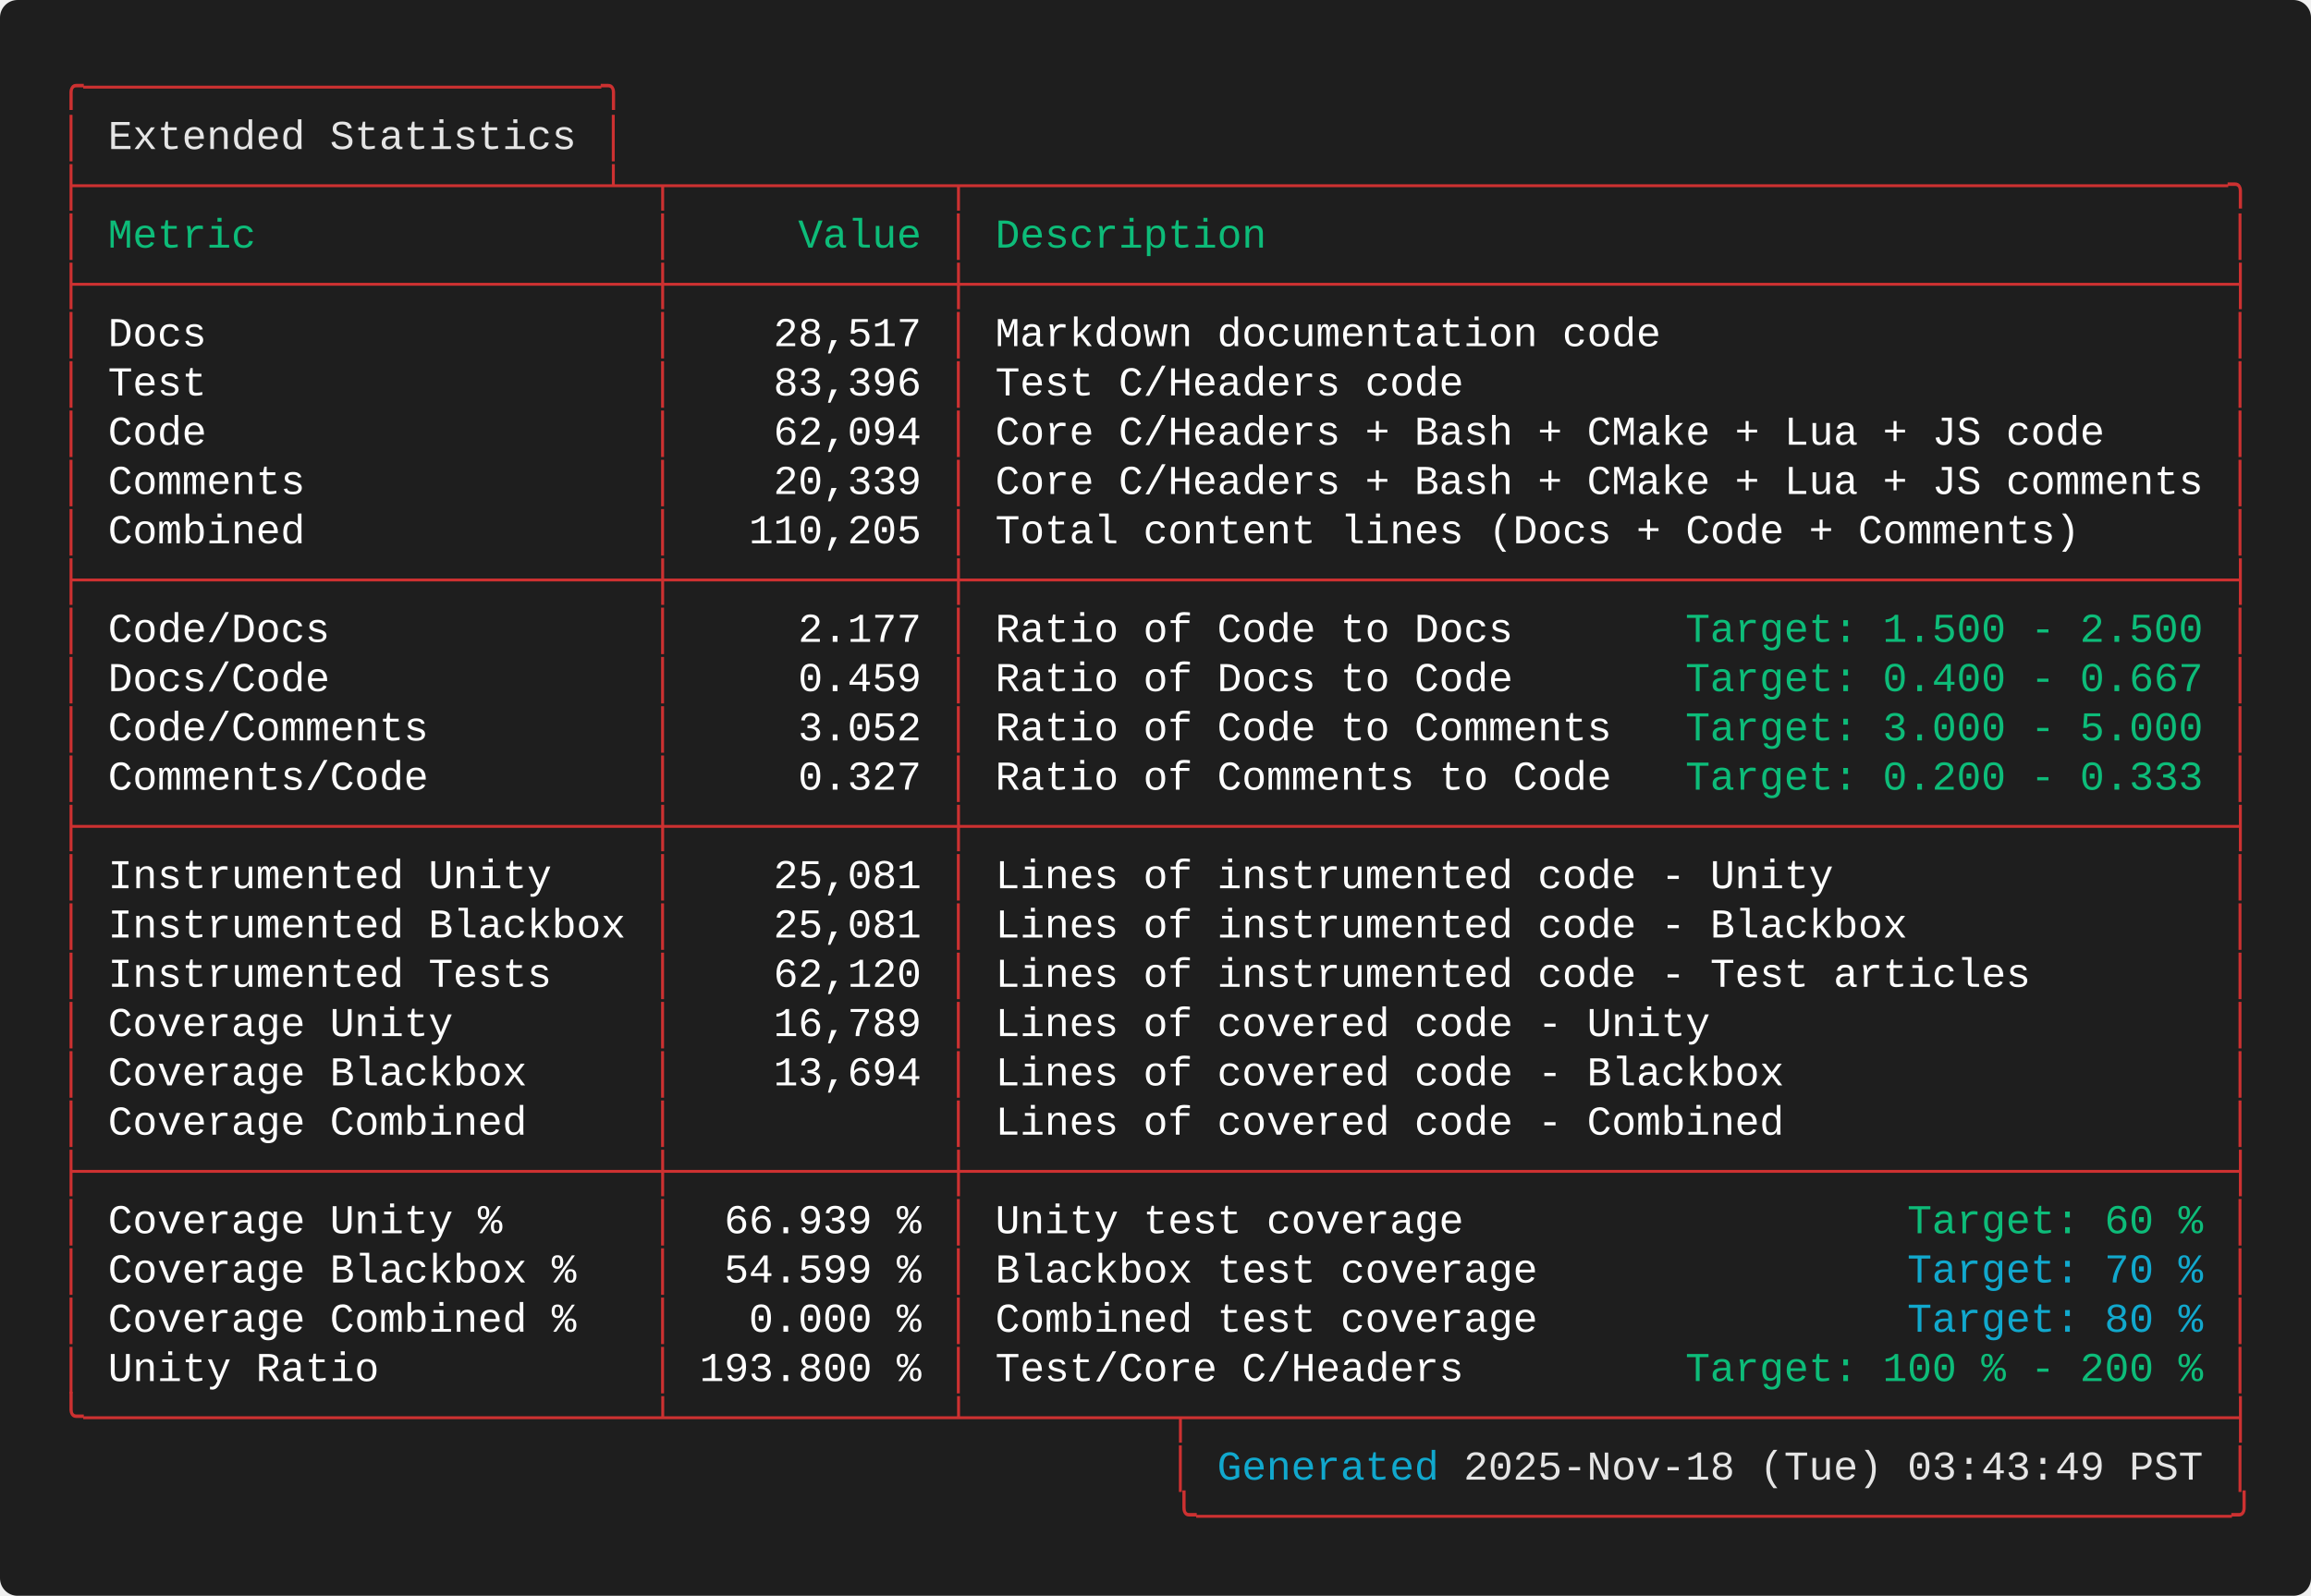
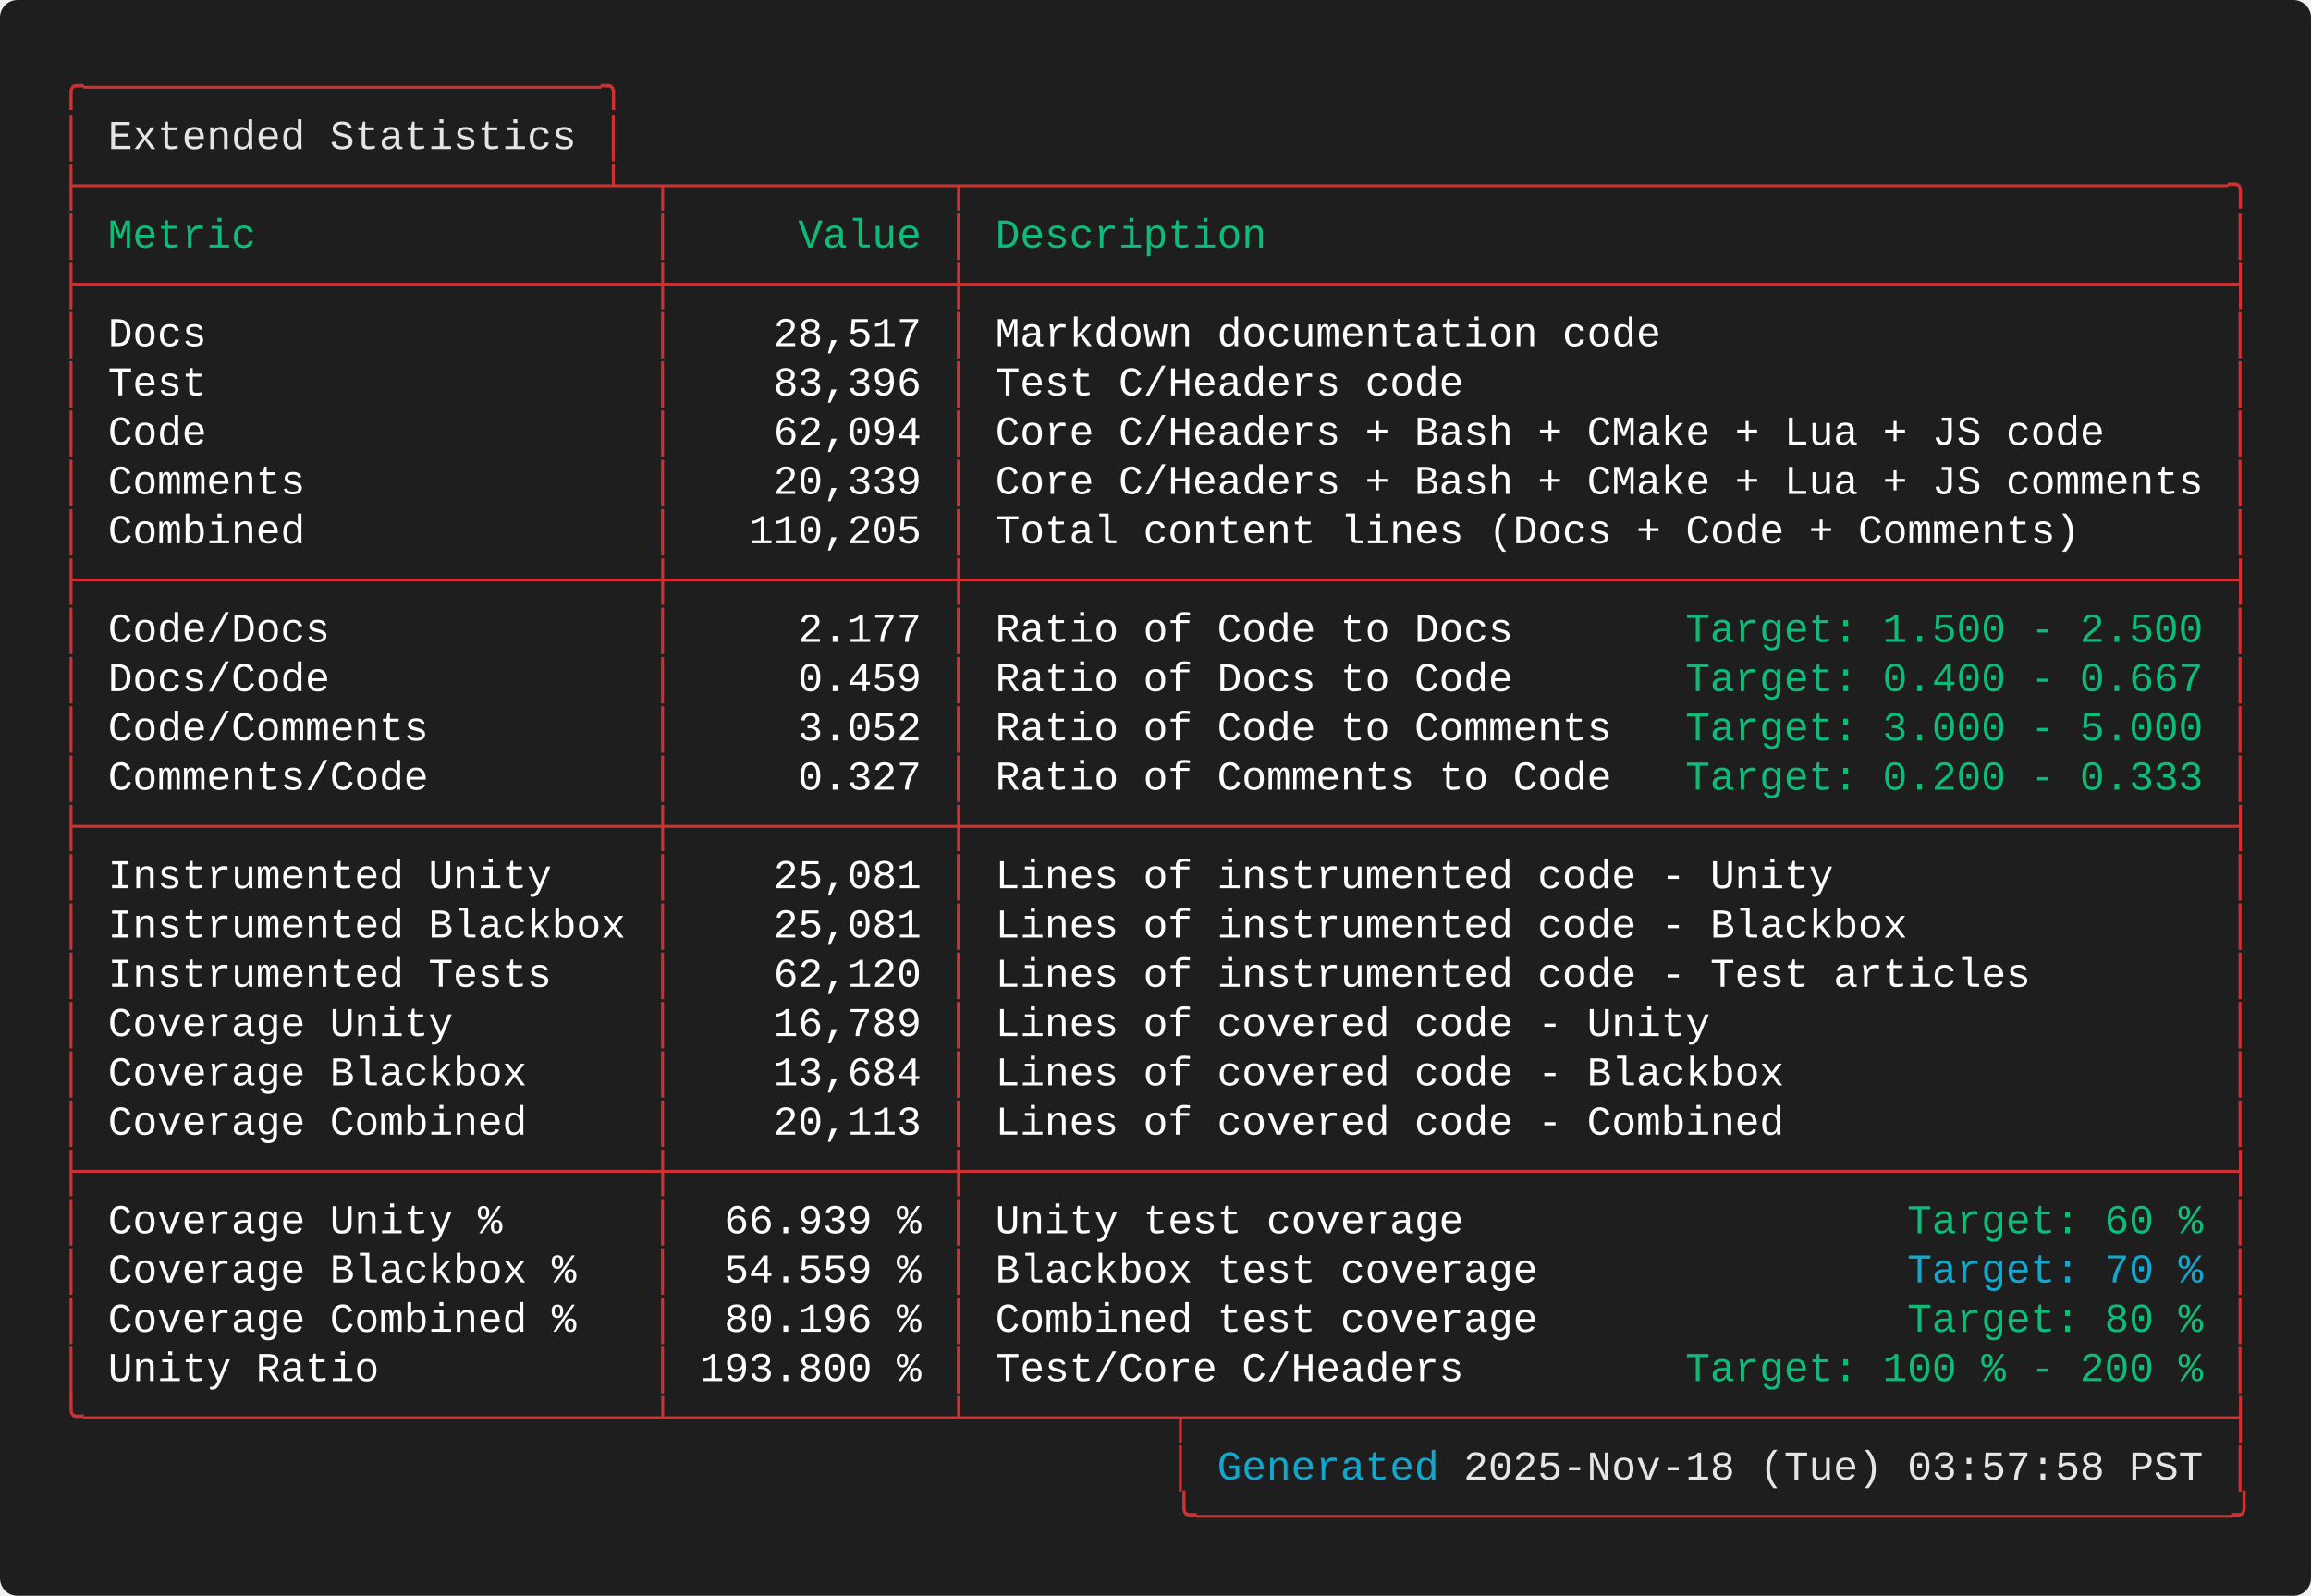
<svg xmlns="http://www.w3.org/2000/svg" width="787.60" height="544.00" viewBox="0 0 787.60 544.00">
  <defs>
    <style type="text/css">.terminal-text { font-family: 'Consolas', 'Consolas', 'Monaco', 'Courier New', monospace; }</style>
  </defs>
  <rect width="100%" height="100%" fill="#1e1e1e" rx="6" />
  <text x="20.00" y="34.00" font-size="14" class="terminal-text" xml:space="preserve" textLength="193.20" lengthAdjust="spacingAndGlyphs" fill="#cd3131">╭─────────────────────╮</text>
  <text x="20.00" y="50.80" font-size="14" class="terminal-text" xml:space="preserve" textLength="16.80" lengthAdjust="spacingAndGlyphs" fill="#cd3131">│ </text>
  <text x="36.80" y="50.80" font-size="14" class="terminal-text" xml:space="preserve" textLength="159.60" lengthAdjust="spacingAndGlyphs" fill="#e5e5e5">Extended Statistics</text>
  <text x="196.40" y="50.80" font-size="14" class="terminal-text" xml:space="preserve" textLength="8.40" lengthAdjust="spacingAndGlyphs" fill="#ffffff"> </text>
  <text x="204.80" y="50.80" font-size="14" class="terminal-text" xml:space="preserve" textLength="8.40" lengthAdjust="spacingAndGlyphs" fill="#cd3131">│</text>
  <text x="20.00" y="67.60" font-size="14" class="terminal-text" xml:space="preserve" textLength="747.60" lengthAdjust="spacingAndGlyphs" fill="#cd3131">├─────────────────────┴─┬───────────┬───────────────────────────────────────────────────╮</text>
  <text x="20.00" y="84.40" font-size="14" class="terminal-text" xml:space="preserve" textLength="8.40" lengthAdjust="spacingAndGlyphs" fill="#cd3131">│</text>
  <text x="28.40" y="84.40" font-size="14" class="terminal-text" xml:space="preserve" textLength="193.20" lengthAdjust="spacingAndGlyphs" fill="#0dbc79"> Metric                </text>
  <text x="221.60" y="84.40" font-size="14" class="terminal-text" xml:space="preserve" textLength="8.40" lengthAdjust="spacingAndGlyphs" fill="#cd3131">│</text>
  <text x="230.00" y="84.40" font-size="14" class="terminal-text" xml:space="preserve" textLength="92.40" lengthAdjust="spacingAndGlyphs" fill="#0dbc79">     Value </text>
  <text x="322.40" y="84.40" font-size="14" class="terminal-text" xml:space="preserve" textLength="8.40" lengthAdjust="spacingAndGlyphs" fill="#cd3131">│</text>
  <text x="330.80" y="84.40" font-size="14" class="terminal-text" xml:space="preserve" textLength="428.40" lengthAdjust="spacingAndGlyphs" fill="#0dbc79"> Description                                       </text>
  <text x="759.20" y="84.40" font-size="14" class="terminal-text" xml:space="preserve" textLength="8.40" lengthAdjust="spacingAndGlyphs" fill="#cd3131">│</text>
  <text x="20.00" y="101.20" font-size="14" class="terminal-text" xml:space="preserve" textLength="747.60" lengthAdjust="spacingAndGlyphs" fill="#cd3131">├───────────────────────┼───────────┼───────────────────────────────────────────────────┤</text>
  <text x="20.00" y="118.00" font-size="14" class="terminal-text" xml:space="preserve" textLength="8.40" lengthAdjust="spacingAndGlyphs" fill="#cd3131">│</text>
  <text x="28.40" y="118.00" font-size="14" class="terminal-text" xml:space="preserve" textLength="193.20" lengthAdjust="spacingAndGlyphs" fill="#ffffff"> Docs                  </text>
  <text x="221.60" y="118.00" font-size="14" class="terminal-text" xml:space="preserve" textLength="8.40" lengthAdjust="spacingAndGlyphs" fill="#cd3131">│</text>
  <text x="230.00" y="118.00" font-size="14" class="terminal-text" xml:space="preserve" textLength="92.40" lengthAdjust="spacingAndGlyphs" fill="#ffffff">    28,517 </text>
  <text x="322.40" y="118.00" font-size="14" class="terminal-text" xml:space="preserve" textLength="8.40" lengthAdjust="spacingAndGlyphs" fill="#cd3131">│</text>
  <text x="330.80" y="118.00" font-size="14" class="terminal-text" xml:space="preserve" textLength="428.40" lengthAdjust="spacingAndGlyphs" fill="#ffffff"> Markdown documentation code                       </text>
  <text x="759.20" y="118.00" font-size="14" class="terminal-text" xml:space="preserve" textLength="8.40" lengthAdjust="spacingAndGlyphs" fill="#cd3131">│</text>
  <text x="20.00" y="134.80" font-size="14" class="terminal-text" xml:space="preserve" textLength="8.40" lengthAdjust="spacingAndGlyphs" fill="#cd3131">│</text>
  <text x="28.40" y="134.80" font-size="14" class="terminal-text" xml:space="preserve" textLength="193.20" lengthAdjust="spacingAndGlyphs" fill="#ffffff"> Test                  </text>
  <text x="221.60" y="134.80" font-size="14" class="terminal-text" xml:space="preserve" textLength="8.40" lengthAdjust="spacingAndGlyphs" fill="#cd3131">│</text>
  <text x="230.00" y="134.80" font-size="14" class="terminal-text" xml:space="preserve" textLength="92.40" lengthAdjust="spacingAndGlyphs" fill="#ffffff">    83,396 </text>
  <text x="322.40" y="134.80" font-size="14" class="terminal-text" xml:space="preserve" textLength="8.40" lengthAdjust="spacingAndGlyphs" fill="#cd3131">│</text>
  <text x="330.80" y="134.80" font-size="14" class="terminal-text" xml:space="preserve" textLength="428.40" lengthAdjust="spacingAndGlyphs" fill="#ffffff"> Test C/Headers code                               </text>
  <text x="759.20" y="134.80" font-size="14" class="terminal-text" xml:space="preserve" textLength="8.40" lengthAdjust="spacingAndGlyphs" fill="#cd3131">│</text>
  <text x="20.00" y="151.60" font-size="14" class="terminal-text" xml:space="preserve" textLength="8.40" lengthAdjust="spacingAndGlyphs" fill="#cd3131">│</text>
  <text x="28.40" y="151.60" font-size="14" class="terminal-text" xml:space="preserve" textLength="193.20" lengthAdjust="spacingAndGlyphs" fill="#ffffff"> Code                  </text>
  <text x="221.60" y="151.60" font-size="14" class="terminal-text" xml:space="preserve" textLength="8.40" lengthAdjust="spacingAndGlyphs" fill="#cd3131">│</text>
  <text x="230.00" y="151.60" font-size="14" class="terminal-text" xml:space="preserve" textLength="92.40" lengthAdjust="spacingAndGlyphs" fill="#ffffff">    62,094 </text>
  <text x="322.40" y="151.60" font-size="14" class="terminal-text" xml:space="preserve" textLength="8.40" lengthAdjust="spacingAndGlyphs" fill="#cd3131">│</text>
  <text x="330.80" y="151.60" font-size="14" class="terminal-text" xml:space="preserve" textLength="428.40" lengthAdjust="spacingAndGlyphs" fill="#ffffff"> Core C/Headers + Bash + CMake + Lua + JS code     </text>
  <text x="759.20" y="151.60" font-size="14" class="terminal-text" xml:space="preserve" textLength="8.40" lengthAdjust="spacingAndGlyphs" fill="#cd3131">│</text>
  <text x="20.00" y="168.40" font-size="14" class="terminal-text" xml:space="preserve" textLength="8.40" lengthAdjust="spacingAndGlyphs" fill="#cd3131">│</text>
  <text x="28.40" y="168.40" font-size="14" class="terminal-text" xml:space="preserve" textLength="193.20" lengthAdjust="spacingAndGlyphs" fill="#ffffff"> Comments              </text>
  <text x="221.60" y="168.40" font-size="14" class="terminal-text" xml:space="preserve" textLength="8.40" lengthAdjust="spacingAndGlyphs" fill="#cd3131">│</text>
  <text x="230.00" y="168.40" font-size="14" class="terminal-text" xml:space="preserve" textLength="92.40" lengthAdjust="spacingAndGlyphs" fill="#ffffff">    20,339 </text>
  <text x="322.40" y="168.40" font-size="14" class="terminal-text" xml:space="preserve" textLength="8.40" lengthAdjust="spacingAndGlyphs" fill="#cd3131">│</text>
  <text x="330.80" y="168.40" font-size="14" class="terminal-text" xml:space="preserve" textLength="428.40" lengthAdjust="spacingAndGlyphs" fill="#ffffff"> Core C/Headers + Bash + CMake + Lua + JS comments </text>
  <text x="759.20" y="168.40" font-size="14" class="terminal-text" xml:space="preserve" textLength="8.40" lengthAdjust="spacingAndGlyphs" fill="#cd3131">│</text>
  <text x="20.00" y="185.20" font-size="14" class="terminal-text" xml:space="preserve" textLength="8.40" lengthAdjust="spacingAndGlyphs" fill="#cd3131">│</text>
  <text x="28.40" y="185.20" font-size="14" class="terminal-text" xml:space="preserve" textLength="193.20" lengthAdjust="spacingAndGlyphs" fill="#ffffff"> Combined              </text>
  <text x="221.60" y="185.20" font-size="14" class="terminal-text" xml:space="preserve" textLength="8.40" lengthAdjust="spacingAndGlyphs" fill="#cd3131">│</text>
  <text x="230.00" y="185.20" font-size="14" class="terminal-text" xml:space="preserve" textLength="92.40" lengthAdjust="spacingAndGlyphs" fill="#ffffff">   110,205 </text>
  <text x="322.40" y="185.20" font-size="14" class="terminal-text" xml:space="preserve" textLength="8.40" lengthAdjust="spacingAndGlyphs" fill="#cd3131">│</text>
  <text x="330.80" y="185.20" font-size="14" class="terminal-text" xml:space="preserve" textLength="428.40" lengthAdjust="spacingAndGlyphs" fill="#ffffff"> Total content lines (Docs + Code + Comments)      </text>
  <text x="759.20" y="185.20" font-size="14" class="terminal-text" xml:space="preserve" textLength="8.40" lengthAdjust="spacingAndGlyphs" fill="#cd3131">│</text>
  <text x="20.00" y="202.00" font-size="14" class="terminal-text" xml:space="preserve" textLength="747.60" lengthAdjust="spacingAndGlyphs" fill="#cd3131">├───────────────────────┼───────────┼───────────────────────────────────────────────────┤</text>
  <text x="20.00" y="218.80" font-size="14" class="terminal-text" xml:space="preserve" textLength="8.40" lengthAdjust="spacingAndGlyphs" fill="#cd3131">│</text>
  <text x="28.40" y="218.80" font-size="14" class="terminal-text" xml:space="preserve" textLength="193.20" lengthAdjust="spacingAndGlyphs" fill="#ffffff"> Code/Docs             </text>
  <text x="221.60" y="218.80" font-size="14" class="terminal-text" xml:space="preserve" textLength="8.40" lengthAdjust="spacingAndGlyphs" fill="#cd3131">│</text>
  <text x="230.00" y="218.80" font-size="14" class="terminal-text" xml:space="preserve" textLength="92.40" lengthAdjust="spacingAndGlyphs" fill="#ffffff">     2.177 </text>
  <text x="322.40" y="218.80" font-size="14" class="terminal-text" xml:space="preserve" textLength="8.40" lengthAdjust="spacingAndGlyphs" fill="#cd3131">│</text>
  <text x="330.80" y="218.80" font-size="14" class="terminal-text" xml:space="preserve" textLength="243.60" lengthAdjust="spacingAndGlyphs" fill="#ffffff"> Ratio of Code to Docs       </text>
  <text x="574.40" y="218.80" font-size="14" class="terminal-text" xml:space="preserve" textLength="176.40" lengthAdjust="spacingAndGlyphs" fill="#0dbc79">Target: 1.500 - 2.500</text>
  <text x="750.80" y="218.80" font-size="14" class="terminal-text" xml:space="preserve" textLength="8.40" lengthAdjust="spacingAndGlyphs" fill="#ffffff"> </text>
  <text x="759.20" y="218.80" font-size="14" class="terminal-text" xml:space="preserve" textLength="8.40" lengthAdjust="spacingAndGlyphs" fill="#cd3131">│</text>
  <text x="20.00" y="235.60" font-size="14" class="terminal-text" xml:space="preserve" textLength="8.40" lengthAdjust="spacingAndGlyphs" fill="#cd3131">│</text>
  <text x="28.40" y="235.60" font-size="14" class="terminal-text" xml:space="preserve" textLength="193.20" lengthAdjust="spacingAndGlyphs" fill="#ffffff"> Docs/Code             </text>
  <text x="221.60" y="235.60" font-size="14" class="terminal-text" xml:space="preserve" textLength="8.40" lengthAdjust="spacingAndGlyphs" fill="#cd3131">│</text>
  <text x="230.00" y="235.60" font-size="14" class="terminal-text" xml:space="preserve" textLength="92.40" lengthAdjust="spacingAndGlyphs" fill="#ffffff">     0.459 </text>
  <text x="322.40" y="235.60" font-size="14" class="terminal-text" xml:space="preserve" textLength="8.40" lengthAdjust="spacingAndGlyphs" fill="#cd3131">│</text>
  <text x="330.80" y="235.60" font-size="14" class="terminal-text" xml:space="preserve" textLength="243.60" lengthAdjust="spacingAndGlyphs" fill="#ffffff"> Ratio of Docs to Code       </text>
  <text x="574.40" y="235.60" font-size="14" class="terminal-text" xml:space="preserve" textLength="176.40" lengthAdjust="spacingAndGlyphs" fill="#0dbc79">Target: 0.400 - 0.667</text>
  <text x="750.80" y="235.60" font-size="14" class="terminal-text" xml:space="preserve" textLength="8.40" lengthAdjust="spacingAndGlyphs" fill="#ffffff"> </text>
  <text x="759.20" y="235.60" font-size="14" class="terminal-text" xml:space="preserve" textLength="8.40" lengthAdjust="spacingAndGlyphs" fill="#cd3131">│</text>
  <text x="20.00" y="252.40" font-size="14" class="terminal-text" xml:space="preserve" textLength="8.40" lengthAdjust="spacingAndGlyphs" fill="#cd3131">│</text>
  <text x="28.40" y="252.40" font-size="14" class="terminal-text" xml:space="preserve" textLength="193.20" lengthAdjust="spacingAndGlyphs" fill="#ffffff"> Code/Comments         </text>
  <text x="221.60" y="252.40" font-size="14" class="terminal-text" xml:space="preserve" textLength="8.40" lengthAdjust="spacingAndGlyphs" fill="#cd3131">│</text>
  <text x="230.00" y="252.40" font-size="14" class="terminal-text" xml:space="preserve" textLength="92.40" lengthAdjust="spacingAndGlyphs" fill="#ffffff">     3.052 </text>
  <text x="322.40" y="252.40" font-size="14" class="terminal-text" xml:space="preserve" textLength="8.40" lengthAdjust="spacingAndGlyphs" fill="#cd3131">│</text>
  <text x="330.80" y="252.40" font-size="14" class="terminal-text" xml:space="preserve" textLength="243.60" lengthAdjust="spacingAndGlyphs" fill="#ffffff"> Ratio of Code to Comments   </text>
  <text x="574.40" y="252.40" font-size="14" class="terminal-text" xml:space="preserve" textLength="176.40" lengthAdjust="spacingAndGlyphs" fill="#0dbc79">Target: 3.000 - 5.000</text>
  <text x="750.80" y="252.40" font-size="14" class="terminal-text" xml:space="preserve" textLength="8.40" lengthAdjust="spacingAndGlyphs" fill="#ffffff"> </text>
  <text x="759.20" y="252.40" font-size="14" class="terminal-text" xml:space="preserve" textLength="8.40" lengthAdjust="spacingAndGlyphs" fill="#cd3131">│</text>
  <text x="20.00" y="269.20" font-size="14" class="terminal-text" xml:space="preserve" textLength="8.40" lengthAdjust="spacingAndGlyphs" fill="#cd3131">│</text>
  <text x="28.40" y="269.20" font-size="14" class="terminal-text" xml:space="preserve" textLength="193.20" lengthAdjust="spacingAndGlyphs" fill="#ffffff"> Comments/Code         </text>
  <text x="221.60" y="269.20" font-size="14" class="terminal-text" xml:space="preserve" textLength="8.40" lengthAdjust="spacingAndGlyphs" fill="#cd3131">│</text>
  <text x="230.00" y="269.20" font-size="14" class="terminal-text" xml:space="preserve" textLength="92.40" lengthAdjust="spacingAndGlyphs" fill="#ffffff">     0.327 </text>
  <text x="322.40" y="269.20" font-size="14" class="terminal-text" xml:space="preserve" textLength="8.40" lengthAdjust="spacingAndGlyphs" fill="#cd3131">│</text>
  <text x="330.80" y="269.20" font-size="14" class="terminal-text" xml:space="preserve" textLength="243.60" lengthAdjust="spacingAndGlyphs" fill="#ffffff"> Ratio of Comments to Code   </text>
  <text x="574.40" y="269.20" font-size="14" class="terminal-text" xml:space="preserve" textLength="176.40" lengthAdjust="spacingAndGlyphs" fill="#0dbc79">Target: 0.200 - 0.333</text>
  <text x="750.80" y="269.20" font-size="14" class="terminal-text" xml:space="preserve" textLength="8.40" lengthAdjust="spacingAndGlyphs" fill="#ffffff"> </text>
  <text x="759.20" y="269.20" font-size="14" class="terminal-text" xml:space="preserve" textLength="8.40" lengthAdjust="spacingAndGlyphs" fill="#cd3131">│</text>
  <text x="20.00" y="286.00" font-size="14" class="terminal-text" xml:space="preserve" textLength="747.60" lengthAdjust="spacingAndGlyphs" fill="#cd3131">├───────────────────────┼───────────┼───────────────────────────────────────────────────┤</text>
  <text x="20.00" y="302.80" font-size="14" class="terminal-text" xml:space="preserve" textLength="8.40" lengthAdjust="spacingAndGlyphs" fill="#cd3131">│</text>
  <text x="28.40" y="302.80" font-size="14" class="terminal-text" xml:space="preserve" textLength="193.20" lengthAdjust="spacingAndGlyphs" fill="#ffffff"> Instrumented Unity    </text>
  <text x="221.60" y="302.80" font-size="14" class="terminal-text" xml:space="preserve" textLength="8.40" lengthAdjust="spacingAndGlyphs" fill="#cd3131">│</text>
  <text x="230.00" y="302.80" font-size="14" class="terminal-text" xml:space="preserve" textLength="92.40" lengthAdjust="spacingAndGlyphs" fill="#ffffff">    25,081 </text>
  <text x="322.40" y="302.80" font-size="14" class="terminal-text" xml:space="preserve" textLength="8.40" lengthAdjust="spacingAndGlyphs" fill="#cd3131">│</text>
  <text x="330.80" y="302.80" font-size="14" class="terminal-text" xml:space="preserve" textLength="428.40" lengthAdjust="spacingAndGlyphs" fill="#ffffff"> Lines of instrumented code - Unity                </text>
  <text x="759.20" y="302.80" font-size="14" class="terminal-text" xml:space="preserve" textLength="8.40" lengthAdjust="spacingAndGlyphs" fill="#cd3131">│</text>
  <text x="20.00" y="319.60" font-size="14" class="terminal-text" xml:space="preserve" textLength="8.40" lengthAdjust="spacingAndGlyphs" fill="#cd3131">│</text>
  <text x="28.40" y="319.60" font-size="14" class="terminal-text" xml:space="preserve" textLength="193.20" lengthAdjust="spacingAndGlyphs" fill="#ffffff"> Instrumented Blackbox </text>
  <text x="221.60" y="319.60" font-size="14" class="terminal-text" xml:space="preserve" textLength="8.40" lengthAdjust="spacingAndGlyphs" fill="#cd3131">│</text>
  <text x="230.00" y="319.60" font-size="14" class="terminal-text" xml:space="preserve" textLength="92.40" lengthAdjust="spacingAndGlyphs" fill="#ffffff">    25,081 </text>
  <text x="322.40" y="319.60" font-size="14" class="terminal-text" xml:space="preserve" textLength="8.40" lengthAdjust="spacingAndGlyphs" fill="#cd3131">│</text>
  <text x="330.80" y="319.60" font-size="14" class="terminal-text" xml:space="preserve" textLength="428.40" lengthAdjust="spacingAndGlyphs" fill="#ffffff"> Lines of instrumented code - Blackbox             </text>
  <text x="759.20" y="319.60" font-size="14" class="terminal-text" xml:space="preserve" textLength="8.40" lengthAdjust="spacingAndGlyphs" fill="#cd3131">│</text>
  <text x="20.00" y="336.40" font-size="14" class="terminal-text" xml:space="preserve" textLength="8.40" lengthAdjust="spacingAndGlyphs" fill="#cd3131">│</text>
  <text x="28.40" y="336.40" font-size="14" class="terminal-text" xml:space="preserve" textLength="193.20" lengthAdjust="spacingAndGlyphs" fill="#ffffff"> Instrumented Tests    </text>
  <text x="221.60" y="336.40" font-size="14" class="terminal-text" xml:space="preserve" textLength="8.40" lengthAdjust="spacingAndGlyphs" fill="#cd3131">│</text>
  <text x="230.00" y="336.40" font-size="14" class="terminal-text" xml:space="preserve" textLength="92.40" lengthAdjust="spacingAndGlyphs" fill="#ffffff">    62,120 </text>
  <text x="322.40" y="336.40" font-size="14" class="terminal-text" xml:space="preserve" textLength="8.40" lengthAdjust="spacingAndGlyphs" fill="#cd3131">│</text>
  <text x="330.80" y="336.40" font-size="14" class="terminal-text" xml:space="preserve" textLength="428.40" lengthAdjust="spacingAndGlyphs" fill="#ffffff"> Lines of instrumented code - Test articles        </text>
  <text x="759.20" y="336.40" font-size="14" class="terminal-text" xml:space="preserve" textLength="8.40" lengthAdjust="spacingAndGlyphs" fill="#cd3131">│</text>
  <text x="20.00" y="353.20" font-size="14" class="terminal-text" xml:space="preserve" textLength="8.40" lengthAdjust="spacingAndGlyphs" fill="#cd3131">│</text>
  <text x="28.40" y="353.20" font-size="14" class="terminal-text" xml:space="preserve" textLength="193.20" lengthAdjust="spacingAndGlyphs" fill="#ffffff"> Coverage Unity        </text>
  <text x="221.60" y="353.20" font-size="14" class="terminal-text" xml:space="preserve" textLength="8.40" lengthAdjust="spacingAndGlyphs" fill="#cd3131">│</text>
  <text x="230.00" y="353.20" font-size="14" class="terminal-text" xml:space="preserve" textLength="92.40" lengthAdjust="spacingAndGlyphs" fill="#ffffff">    16,789 </text>
  <text x="322.40" y="353.20" font-size="14" class="terminal-text" xml:space="preserve" textLength="8.40" lengthAdjust="spacingAndGlyphs" fill="#cd3131">│</text>
  <text x="330.80" y="353.20" font-size="14" class="terminal-text" xml:space="preserve" textLength="428.40" lengthAdjust="spacingAndGlyphs" fill="#ffffff"> Lines of covered code - Unity                     </text>
  <text x="759.20" y="353.20" font-size="14" class="terminal-text" xml:space="preserve" textLength="8.40" lengthAdjust="spacingAndGlyphs" fill="#cd3131">│</text>
  <text x="20.00" y="370.00" font-size="14" class="terminal-text" xml:space="preserve" textLength="8.40" lengthAdjust="spacingAndGlyphs" fill="#cd3131">│</text>
  <text x="28.40" y="370.00" font-size="14" class="terminal-text" xml:space="preserve" textLength="193.20" lengthAdjust="spacingAndGlyphs" fill="#ffffff"> Coverage Blackbox     </text>
  <text x="221.60" y="370.00" font-size="14" class="terminal-text" xml:space="preserve" textLength="8.40" lengthAdjust="spacingAndGlyphs" fill="#cd3131">│</text>
-   <text x="230.00" y="370.00" font-size="14" class="terminal-text" xml:space="preserve" textLength="92.40" lengthAdjust="spacingAndGlyphs" fill="#ffffff">    13,694 </text>
+   <text x="230.00" y="370.00" font-size="14" class="terminal-text" xml:space="preserve" textLength="92.40" lengthAdjust="spacingAndGlyphs" fill="#ffffff">    13,684 </text>
  <text x="322.40" y="370.00" font-size="14" class="terminal-text" xml:space="preserve" textLength="8.40" lengthAdjust="spacingAndGlyphs" fill="#cd3131">│</text>
  <text x="330.80" y="370.00" font-size="14" class="terminal-text" xml:space="preserve" textLength="428.40" lengthAdjust="spacingAndGlyphs" fill="#ffffff"> Lines of covered code - Blackbox                  </text>
  <text x="759.20" y="370.00" font-size="14" class="terminal-text" xml:space="preserve" textLength="8.40" lengthAdjust="spacingAndGlyphs" fill="#cd3131">│</text>
  <text x="20.00" y="386.80" font-size="14" class="terminal-text" xml:space="preserve" textLength="8.40" lengthAdjust="spacingAndGlyphs" fill="#cd3131">│</text>
  <text x="28.40" y="386.80" font-size="14" class="terminal-text" xml:space="preserve" textLength="193.20" lengthAdjust="spacingAndGlyphs" fill="#ffffff"> Coverage Combined     </text>
  <text x="221.60" y="386.80" font-size="14" class="terminal-text" xml:space="preserve" textLength="8.40" lengthAdjust="spacingAndGlyphs" fill="#cd3131">│</text>
-   <text x="230.00" y="386.80" font-size="14" class="terminal-text" xml:space="preserve" textLength="92.40" lengthAdjust="spacingAndGlyphs" fill="#ffffff">           </text>
+   <text x="230.00" y="386.80" font-size="14" class="terminal-text" xml:space="preserve" textLength="92.40" lengthAdjust="spacingAndGlyphs" fill="#ffffff">    20,113 </text>
  <text x="322.40" y="386.80" font-size="14" class="terminal-text" xml:space="preserve" textLength="8.40" lengthAdjust="spacingAndGlyphs" fill="#cd3131">│</text>
  <text x="330.80" y="386.80" font-size="14" class="terminal-text" xml:space="preserve" textLength="428.40" lengthAdjust="spacingAndGlyphs" fill="#ffffff"> Lines of covered code - Combined                  </text>
  <text x="759.20" y="386.80" font-size="14" class="terminal-text" xml:space="preserve" textLength="8.40" lengthAdjust="spacingAndGlyphs" fill="#cd3131">│</text>
  <text x="20.00" y="403.60" font-size="14" class="terminal-text" xml:space="preserve" textLength="747.60" lengthAdjust="spacingAndGlyphs" fill="#cd3131">├───────────────────────┼───────────┼───────────────────────────────────────────────────┤</text>
  <text x="20.00" y="420.40" font-size="14" class="terminal-text" xml:space="preserve" textLength="8.40" lengthAdjust="spacingAndGlyphs" fill="#cd3131">│</text>
  <text x="28.40" y="420.40" font-size="14" class="terminal-text" xml:space="preserve" textLength="193.20" lengthAdjust="spacingAndGlyphs" fill="#ffffff"> Coverage Unity %      </text>
  <text x="221.60" y="420.40" font-size="14" class="terminal-text" xml:space="preserve" textLength="8.40" lengthAdjust="spacingAndGlyphs" fill="#cd3131">│</text>
  <text x="230.00" y="420.40" font-size="14" class="terminal-text" xml:space="preserve" textLength="92.40" lengthAdjust="spacingAndGlyphs" fill="#ffffff">  66.939 % </text>
  <text x="322.40" y="420.40" font-size="14" class="terminal-text" xml:space="preserve" textLength="8.40" lengthAdjust="spacingAndGlyphs" fill="#cd3131">│</text>
  <text x="330.80" y="420.40" font-size="14" class="terminal-text" xml:space="preserve" textLength="319.20" lengthAdjust="spacingAndGlyphs" fill="#ffffff"> Unity test coverage                  </text>
  <text x="650.00" y="420.40" font-size="14" class="terminal-text" xml:space="preserve" textLength="100.80" lengthAdjust="spacingAndGlyphs" fill="#0dbc79">Target: 60 %</text>
  <text x="750.80" y="420.40" font-size="14" class="terminal-text" xml:space="preserve" textLength="8.40" lengthAdjust="spacingAndGlyphs" fill="#ffffff"> </text>
  <text x="759.20" y="420.40" font-size="14" class="terminal-text" xml:space="preserve" textLength="8.40" lengthAdjust="spacingAndGlyphs" fill="#cd3131">│</text>
  <text x="20.00" y="437.20" font-size="14" class="terminal-text" xml:space="preserve" textLength="8.40" lengthAdjust="spacingAndGlyphs" fill="#cd3131">│</text>
  <text x="28.40" y="437.20" font-size="14" class="terminal-text" xml:space="preserve" textLength="193.20" lengthAdjust="spacingAndGlyphs" fill="#ffffff"> Coverage Blackbox %   </text>
  <text x="221.60" y="437.20" font-size="14" class="terminal-text" xml:space="preserve" textLength="8.40" lengthAdjust="spacingAndGlyphs" fill="#cd3131">│</text>
-   <text x="230.00" y="437.20" font-size="14" class="terminal-text" xml:space="preserve" textLength="92.40" lengthAdjust="spacingAndGlyphs" fill="#ffffff">  54.599 % </text>
+   <text x="230.00" y="437.20" font-size="14" class="terminal-text" xml:space="preserve" textLength="92.40" lengthAdjust="spacingAndGlyphs" fill="#ffffff">  54.559 % </text>
  <text x="322.40" y="437.20" font-size="14" class="terminal-text" xml:space="preserve" textLength="8.40" lengthAdjust="spacingAndGlyphs" fill="#cd3131">│</text>
  <text x="330.80" y="437.20" font-size="14" class="terminal-text" xml:space="preserve" textLength="319.20" lengthAdjust="spacingAndGlyphs" fill="#ffffff"> Blackbox test coverage               </text>
  <text x="650.00" y="437.20" font-size="14" class="terminal-text" xml:space="preserve" textLength="100.80" lengthAdjust="spacingAndGlyphs" fill="#11a8cd">Target: 70 %</text>
  <text x="750.80" y="437.20" font-size="14" class="terminal-text" xml:space="preserve" textLength="8.40" lengthAdjust="spacingAndGlyphs" fill="#ffffff"> </text>
  <text x="759.20" y="437.20" font-size="14" class="terminal-text" xml:space="preserve" textLength="8.40" lengthAdjust="spacingAndGlyphs" fill="#cd3131">│</text>
  <text x="20.00" y="454.00" font-size="14" class="terminal-text" xml:space="preserve" textLength="8.40" lengthAdjust="spacingAndGlyphs" fill="#cd3131">│</text>
  <text x="28.40" y="454.00" font-size="14" class="terminal-text" xml:space="preserve" textLength="193.20" lengthAdjust="spacingAndGlyphs" fill="#ffffff"> Coverage Combined %   </text>
  <text x="221.60" y="454.00" font-size="14" class="terminal-text" xml:space="preserve" textLength="8.40" lengthAdjust="spacingAndGlyphs" fill="#cd3131">│</text>
-   <text x="230.00" y="454.00" font-size="14" class="terminal-text" xml:space="preserve" textLength="92.40" lengthAdjust="spacingAndGlyphs" fill="#ffffff">   0.000 % </text>
+   <text x="230.00" y="454.00" font-size="14" class="terminal-text" xml:space="preserve" textLength="92.40" lengthAdjust="spacingAndGlyphs" fill="#ffffff">  80.196 % </text>
  <text x="322.40" y="454.00" font-size="14" class="terminal-text" xml:space="preserve" textLength="8.40" lengthAdjust="spacingAndGlyphs" fill="#cd3131">│</text>
  <text x="330.80" y="454.00" font-size="14" class="terminal-text" xml:space="preserve" textLength="319.20" lengthAdjust="spacingAndGlyphs" fill="#ffffff"> Combined test coverage               </text>
-   <text x="650.00" y="454.00" font-size="14" class="terminal-text" xml:space="preserve" textLength="100.80" lengthAdjust="spacingAndGlyphs" fill="#11a8cd">Target: 80 %</text>
+   <text x="650.00" y="454.00" font-size="14" class="terminal-text" xml:space="preserve" textLength="100.80" lengthAdjust="spacingAndGlyphs" fill="#0dbc79">Target: 80 %</text>
  <text x="750.80" y="454.00" font-size="14" class="terminal-text" xml:space="preserve" textLength="8.40" lengthAdjust="spacingAndGlyphs" fill="#ffffff"> </text>
  <text x="759.20" y="454.00" font-size="14" class="terminal-text" xml:space="preserve" textLength="8.40" lengthAdjust="spacingAndGlyphs" fill="#cd3131">│</text>
  <text x="20.00" y="470.80" font-size="14" class="terminal-text" xml:space="preserve" textLength="8.40" lengthAdjust="spacingAndGlyphs" fill="#cd3131">│</text>
  <text x="28.40" y="470.80" font-size="14" class="terminal-text" xml:space="preserve" textLength="193.20" lengthAdjust="spacingAndGlyphs" fill="#ffffff"> Unity Ratio           </text>
  <text x="221.60" y="470.80" font-size="14" class="terminal-text" xml:space="preserve" textLength="8.40" lengthAdjust="spacingAndGlyphs" fill="#cd3131">│</text>
  <text x="230.00" y="470.80" font-size="14" class="terminal-text" xml:space="preserve" textLength="92.40" lengthAdjust="spacingAndGlyphs" fill="#ffffff"> 193.800 % </text>
  <text x="322.40" y="470.80" font-size="14" class="terminal-text" xml:space="preserve" textLength="8.40" lengthAdjust="spacingAndGlyphs" fill="#cd3131">│</text>
  <text x="330.80" y="470.80" font-size="14" class="terminal-text" xml:space="preserve" textLength="243.60" lengthAdjust="spacingAndGlyphs" fill="#ffffff"> Test/Core C/Headers         </text>
  <text x="574.40" y="470.80" font-size="14" class="terminal-text" xml:space="preserve" textLength="176.40" lengthAdjust="spacingAndGlyphs" fill="#0dbc79">Target: 100 % - 200 %</text>
  <text x="750.80" y="470.80" font-size="14" class="terminal-text" xml:space="preserve" textLength="8.40" lengthAdjust="spacingAndGlyphs" fill="#ffffff"> </text>
  <text x="759.20" y="470.80" font-size="14" class="terminal-text" xml:space="preserve" textLength="8.40" lengthAdjust="spacingAndGlyphs" fill="#cd3131">│</text>
  <text x="20.00" y="487.60" font-size="14" class="terminal-text" xml:space="preserve" textLength="747.60" lengthAdjust="spacingAndGlyphs" fill="#cd3131">╰───────────────────────┴───────────┴────────┬──────────────────────────────────────────┤</text>
  <text x="20.00" y="504.40" font-size="14" class="terminal-text" xml:space="preserve" textLength="394.80" lengthAdjust="spacingAndGlyphs" fill="#cd3131">                                             │ </text>
  <text x="414.80" y="504.40" font-size="14" class="terminal-text" xml:space="preserve" textLength="75.60" lengthAdjust="spacingAndGlyphs" fill="#11a8cd">Generated</text>
-   <text x="490.40" y="504.40" font-size="14" class="terminal-text" xml:space="preserve" textLength="260.40" lengthAdjust="spacingAndGlyphs" fill="#e5e5e5"> 2025-Nov-18 (Tue) 03:43:49 PST</text>
+   <text x="490.40" y="504.40" font-size="14" class="terminal-text" xml:space="preserve" textLength="260.40" lengthAdjust="spacingAndGlyphs" fill="#e5e5e5"> 2025-Nov-18 (Tue) 03:57:58 PST</text>
  <text x="750.80" y="504.40" font-size="14" class="terminal-text" xml:space="preserve" textLength="8.40" lengthAdjust="spacingAndGlyphs" fill="#ffffff"> </text>
  <text x="759.20" y="504.40" font-size="14" class="terminal-text" xml:space="preserve" textLength="8.40" lengthAdjust="spacingAndGlyphs" fill="#cd3131">│</text>
  <text x="20.00" y="521.20" font-size="14" class="terminal-text" xml:space="preserve" textLength="747.60" lengthAdjust="spacingAndGlyphs" fill="#cd3131">                                             ╰──────────────────────────────────────────╯</text>
</svg>
